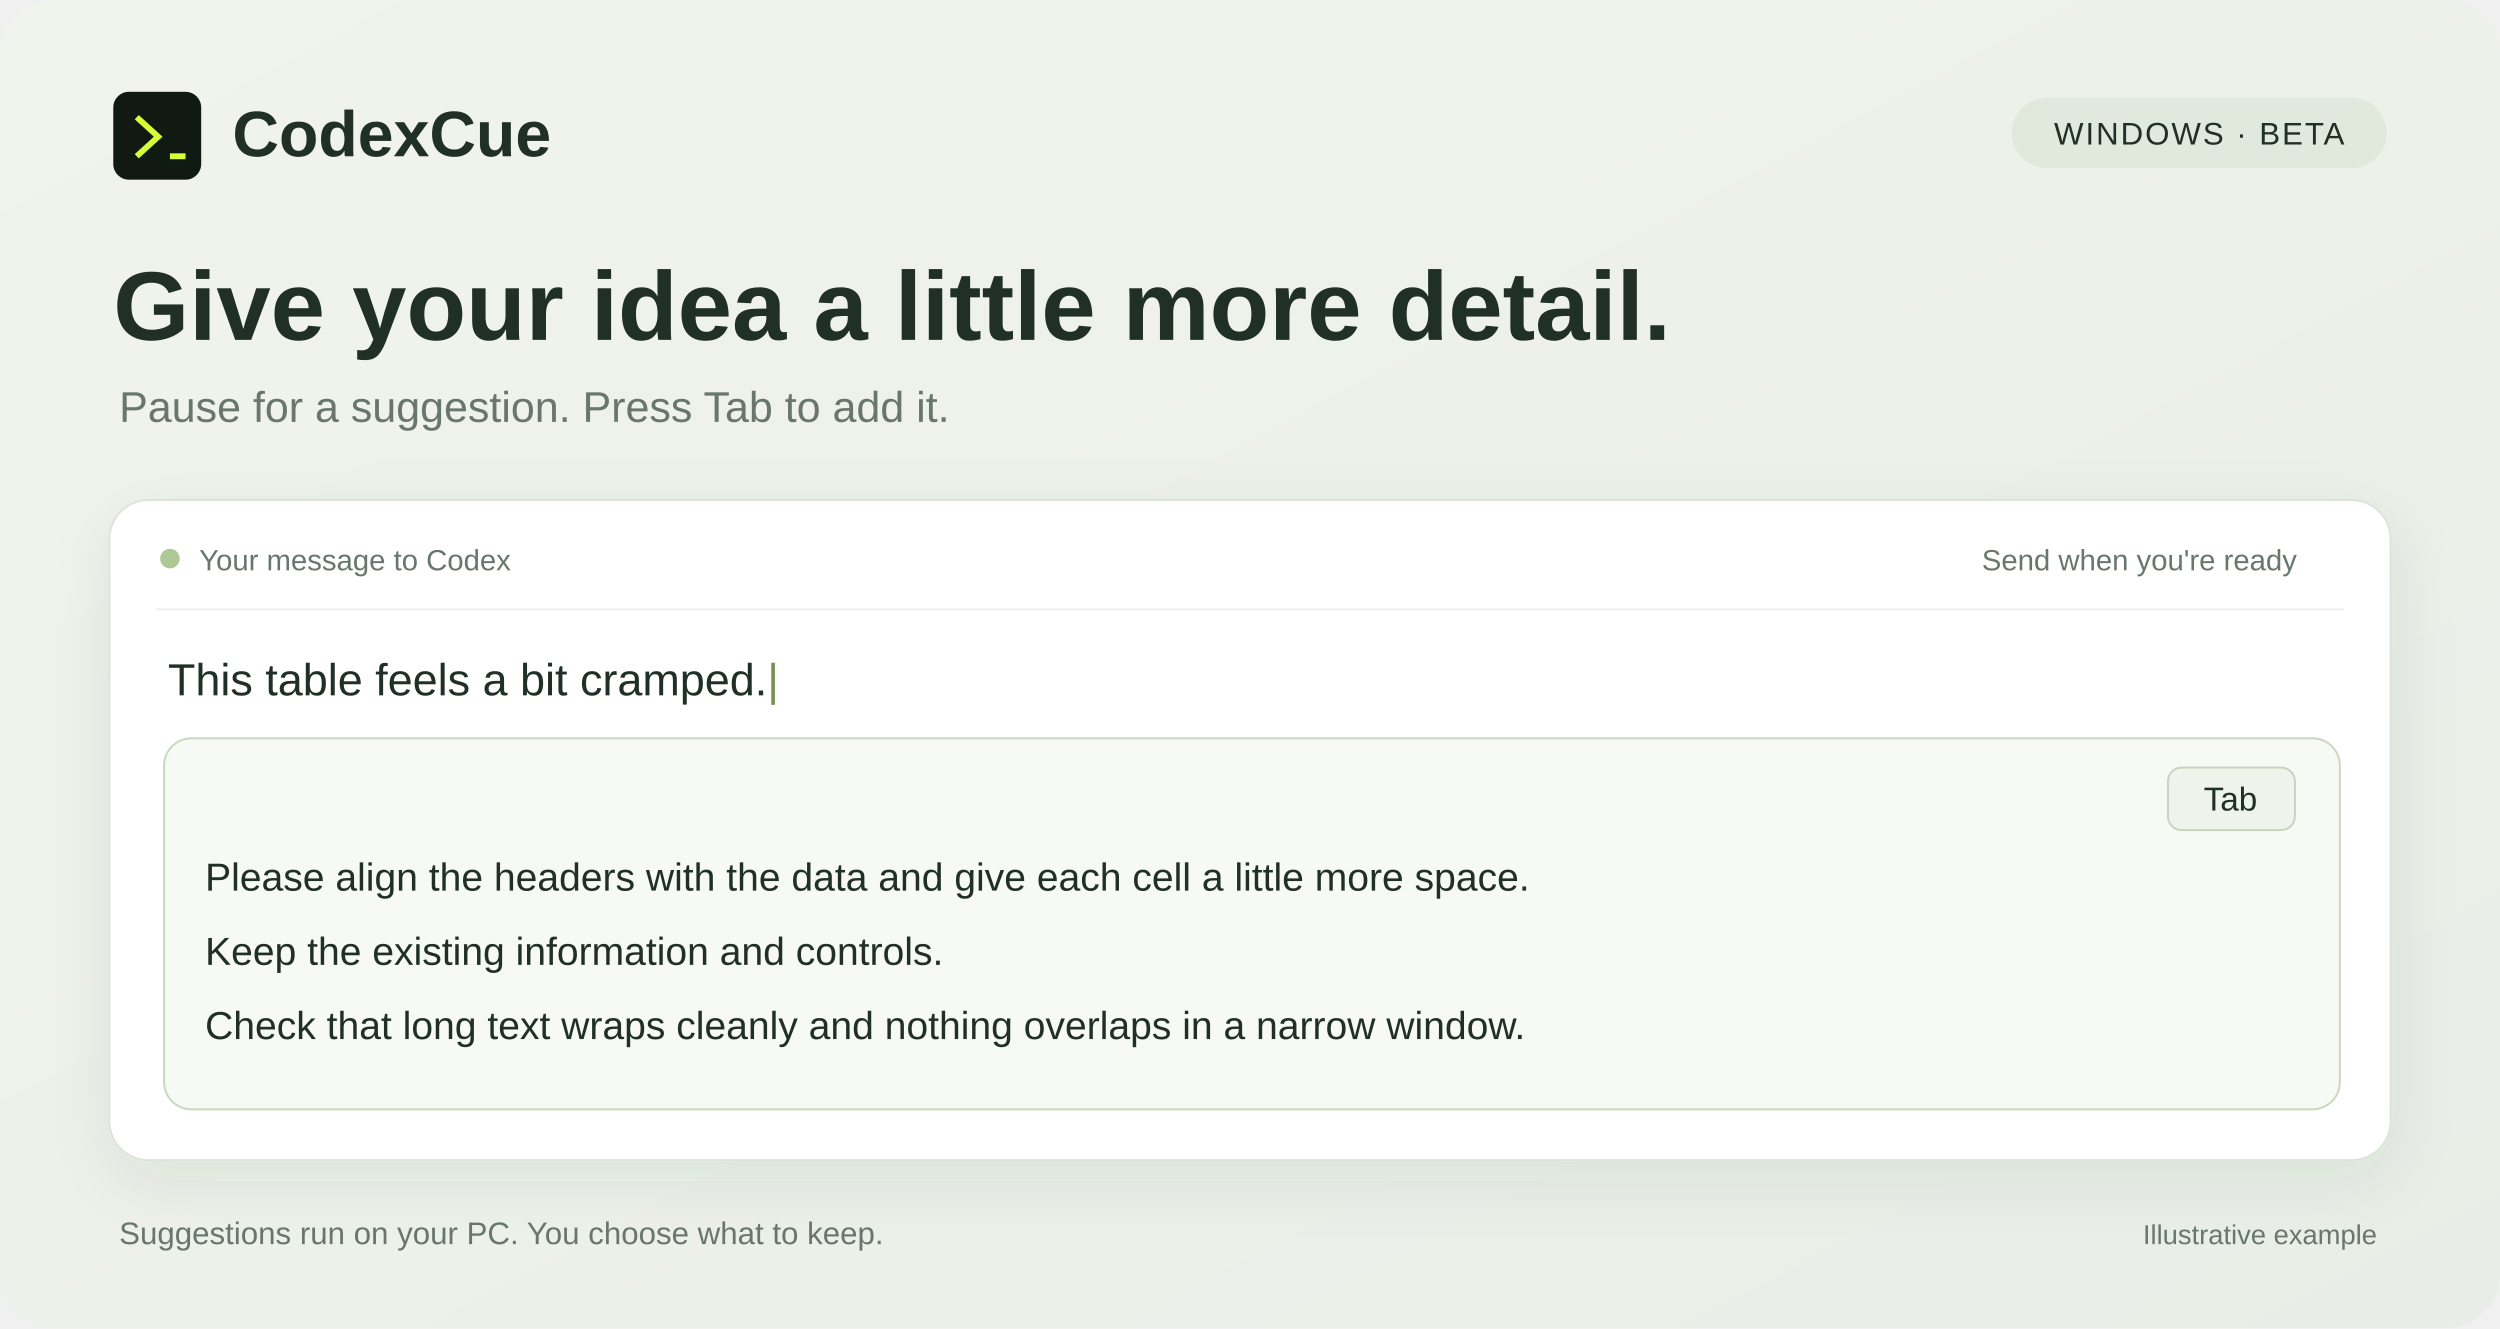
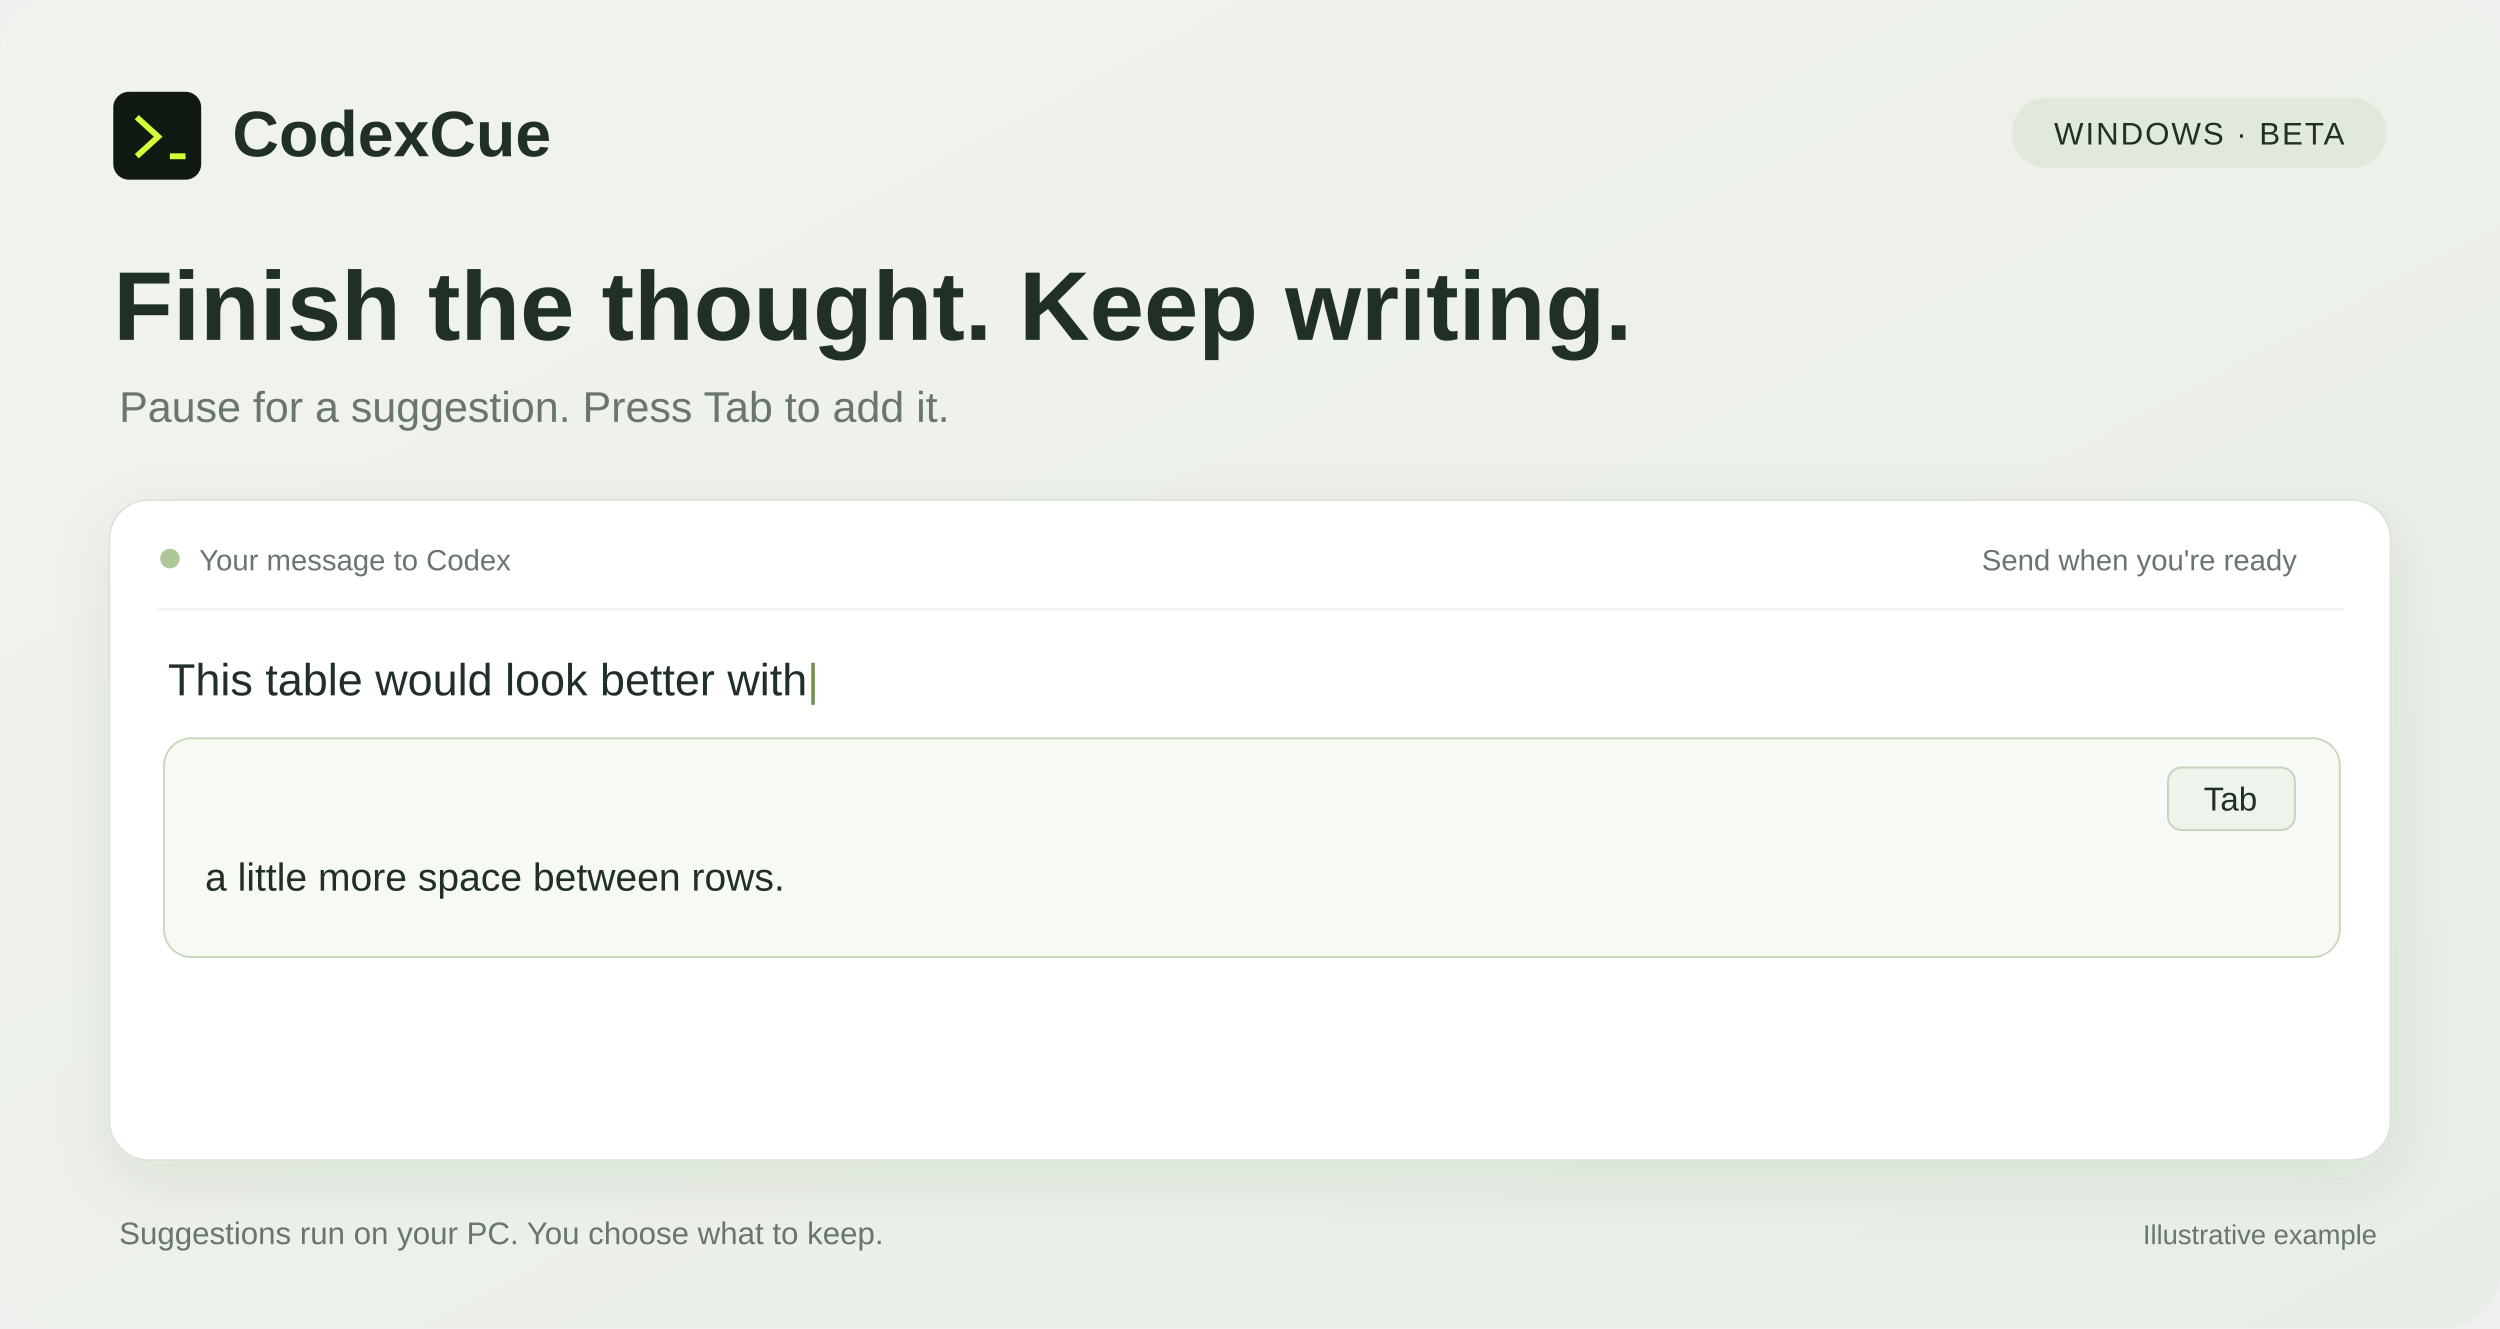
<svg xmlns="http://www.w3.org/2000/svg" width="1280" height="680" viewBox="0 0 1280 680" role="img" aria-labelledby="title desc">
  <defs>
    <linearGradient id="paper" x2="1" y2="1">
      <stop stop-color="#f1f4ed" />
      <stop offset="1" stop-color="#e8eee7" />
    </linearGradient>
    <filter id="shadow" x="-10%" y="-15%" width="120%" height="140%">
      <feDropShadow dy="10" stdDeviation="16" flood-color="#24372b" flood-opacity=".08" />
    </filter>
  </defs>
  <style>
    text { font-family: 'Segoe UI', Arial, sans-serif; fill: #213027; }
    .muted { fill: #68766d; } .body { font-size: 23px; }
    .suggest { animation: suggest 13s infinite; }
    .accepted { opacity: 0; animation: accepted 13s infinite; }
    .key { animation: key 13s infinite; }
    .cursor { animation: blink 1.2s steps(1) infinite; }
    @keyframes suggest { 0%,10% {opacity:0} 17%,61% {opacity:1} 68%,100% {opacity:0} }
    @keyframes accepted { 0%,66% {opacity:0} 73%,94% {opacity:1} 100% {opacity:0} }
    @keyframes key { 0%,54%,69%,100% {fill:#eef3eb} 60%,65% {fill:#d6ff36} }
    @keyframes blink { 0%,49% {opacity:1} 50%,100% {opacity:0} }
    @media (prefers-reduced-motion: reduce) {
      .suggest {animation:none;opacity:1} .accepted {animation:none;opacity:0}
      .cursor {animation:none;opacity:1} .key {animation:none}
    }
  </style>
  <rect width="1280" height="680" rx="28" fill="url(#paper)" />
  <g transform="translate(58 47)">
    <rect width="45" height="45" rx="8" fill="#111913" />
    <path d="m12 13 11 10-11 10m17 0h8" fill="none" stroke="#d6ff36" stroke-width="3" />
    <text x="61" y="33" font-size="33" font-weight="650">CodexCue</text>
  </g>
  <rect x="1030" y="50" width="192" height="36" rx="18" fill="#e1e8dc" />
  <text x="1126" y="74" text-anchor="middle" font-size="16" letter-spacing="1">WINDOWS · BETA</text>
-   <text x="58" y="174" font-size="50" font-weight="650">Give your idea a little more detail.</text>
+   <text x="58" y="174" font-size="50" font-weight="650">Finish the thought. Keep writing.</text>
  <text x="61" y="216" font-size="22" class="muted">Pause for a suggestion. Press Tab to add it.</text>
  <rect x="56" y="256" width="1168" height="338" rx="20" fill="#ffffff" stroke="#dce4d9" filter="url(#shadow)" />
  <circle cx="87" cy="286" r="5" fill="#adc797" />
  <text x="102" y="292" font-size="15" class="muted">Your message to Codex</text>
  <text x="1176" y="292" text-anchor="end" font-size="15" class="muted">Send when you're ready</text>
  <line x1="80" y1="312" x2="1200" y2="312" stroke="#edf0eb" />
-   <text x="86" y="356" class="body">This table feels a bit cramped.<tspan class="cursor" fill="#779052">|</tspan>
+   <text x="86" y="356" class="body">This table would look better with<tspan class="cursor" fill="#779052">|</tspan>
  </text>
  <g class="suggest">
-     <rect x="84" y="378" width="1114" height="190" rx="14" fill="#f7faf4" stroke="#c9d7bc" />
+     <rect x="84" y="378" width="1114" height="112" rx="14" fill="#f7faf4" stroke="#c9d7bc" />
    <rect class="key" x="1110" y="393" width="65" height="32" rx="7" stroke="#c7d4bd" fill="#eef3eb" />
    <text x="1142" y="415" font-size="17" text-anchor="middle">Tab</text>
-     <text x="105" y="456" font-size="20">Please align the headers with the data and give each cell a little more space.</text>
-     <text x="105" y="494" font-size="20">Keep the existing information and controls.</text>
-     <text x="105" y="532" font-size="20">Check that long text wraps cleanly and nothing overlaps in a narrow window.</text>
+     <text x="105" y="456" font-size="20">a little more space between rows.</text>
  </g>
  <g class="accepted">
-     <text x="86" y="400" font-size="20">Please align the headers with the data and give each cell a little more space.</text>
-     <text x="86" y="440" font-size="20">Keep the existing information and controls.</text>
-     <text x="86" y="480" font-size="20">Check that long text wraps cleanly and nothing overlaps in a narrow window.</text>
+     <text x="86" y="400" font-size="23">a little more space between rows.</text>
    <rect x="88" y="526" width="270" height="30" rx="15" fill="#e8f0dd" />
    <text x="223" y="547" font-size="15" text-anchor="middle">✓ Added to your draft. Keep editing.</text>
  </g>
  <text x="61" y="637" font-size="16" class="muted">Suggestions run on your PC. You choose what to keep.</text>
  <text x="1217" y="637" text-anchor="end" font-size="14" class="muted">Illustrative example</text>
</svg>
